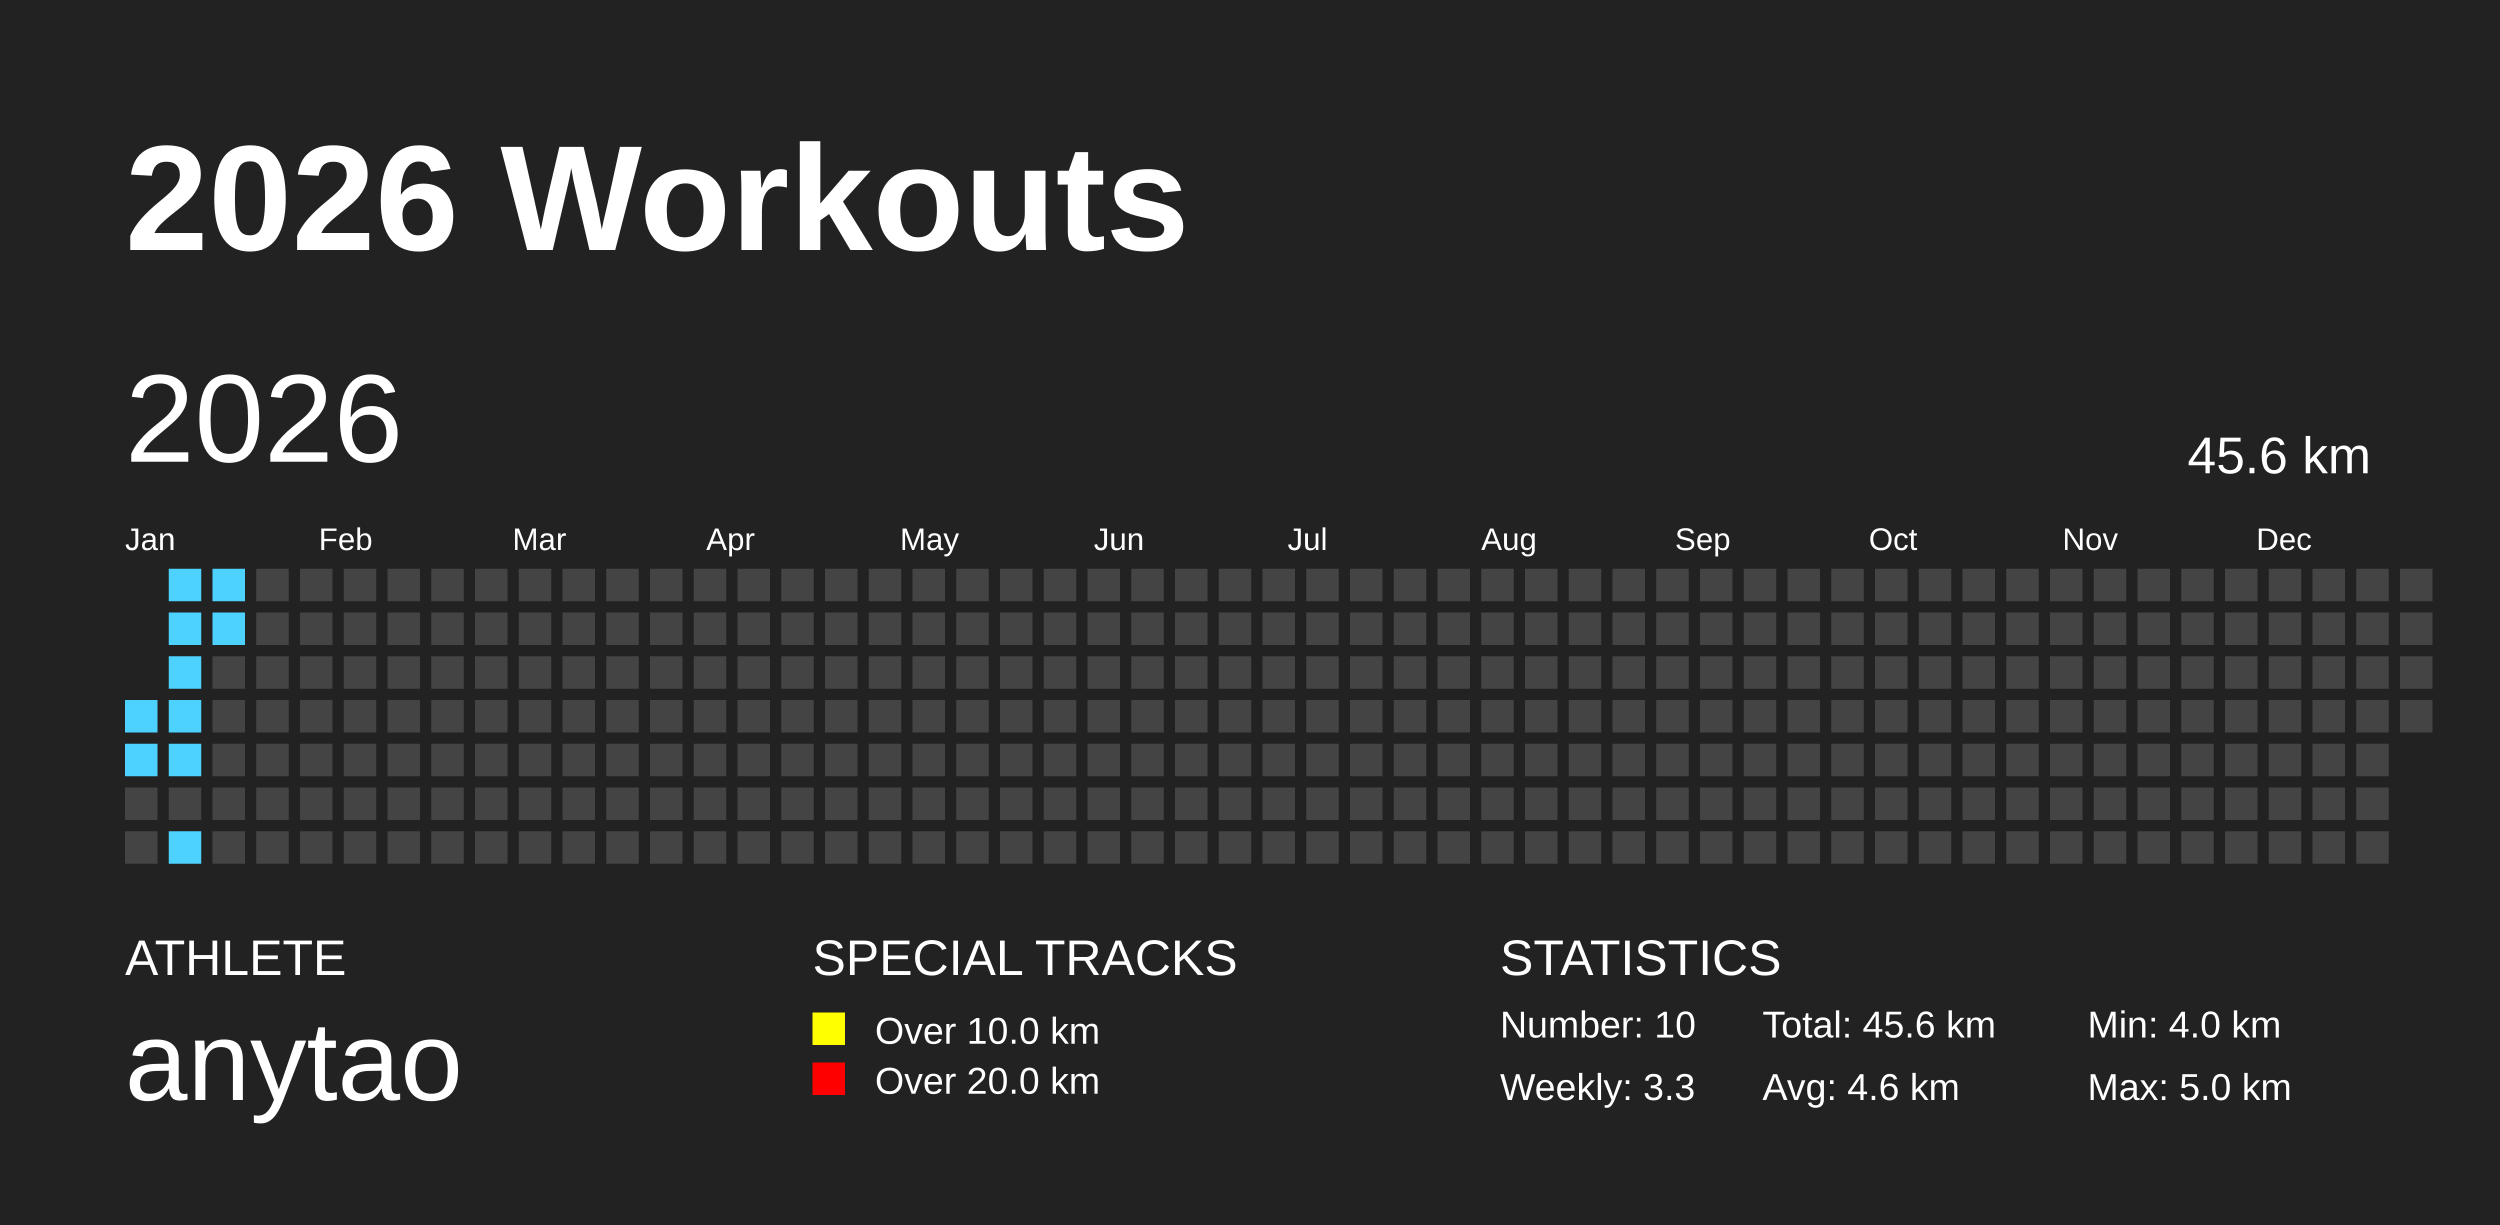
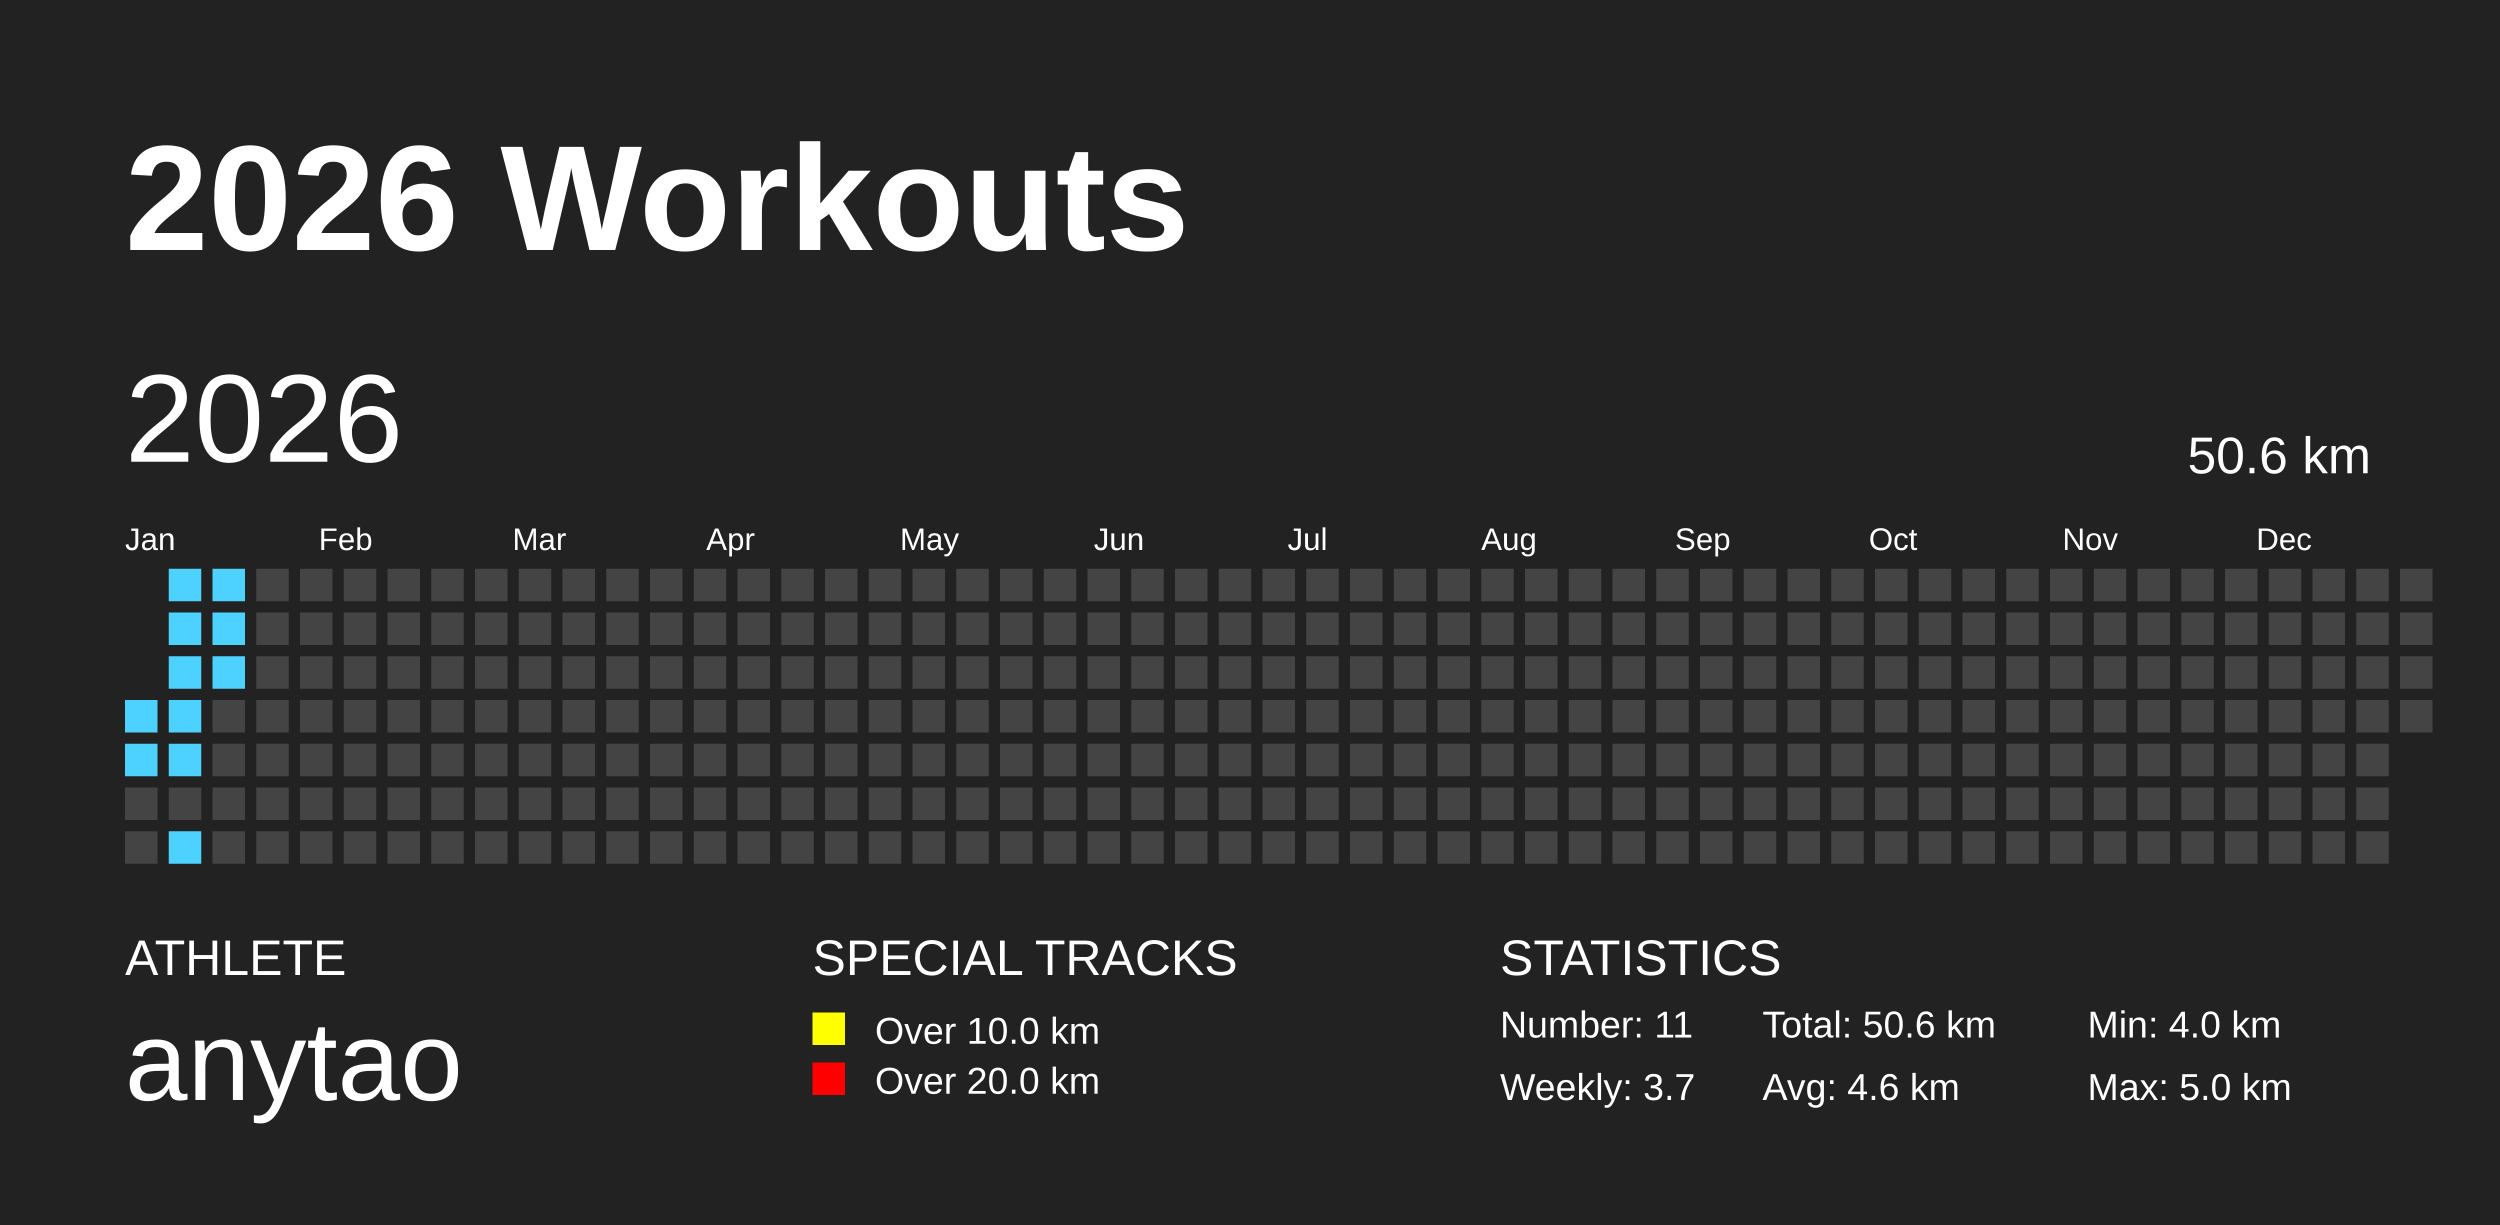
<svg xmlns="http://www.w3.org/2000/svg" baseProfile="full" height="98mm" version="1.1" viewBox="0,0,200,98" width="200mm">
  <defs />
  <rect fill="#222222" height="98" width="200" x="0" y="0" />
  <text fill="#FFFFFF" style="font-size:12px; font-family:Arial; font-weight:bold;" x="10" y="20">2026 Workouts</text>
  <text fill="#FFFFFF" style="font-size:4px; font-family:Arial" x="10" y="78">ATHLETE</text>
  <text fill="#FFFFFF" style="font-size:9px; font-family:Arial" x="10" y="88">anytao</text>
  <text fill="#FFFFFF" style="font-size:4px; font-family:Arial" x="65" y="78">SPECIAL TRACKS</text>
  <rect fill="yellow" height="2.6" width="2.6" x="65" y="81" />
  <text fill="#FFFFFF" style="font-size:3px; font-family:Arial" x="70" y="83.5">Over 10.0 km</text>
  <rect fill="red" height="2.6" width="2.6" x="65" y="85" />
  <text fill="#FFFFFF" style="font-size:3px; font-family:Arial" x="70" y="87.5">Over 20.0 km</text>
  <text fill="#FFFFFF" style="font-size:4px; font-family:Arial" x="120" y="78">STATISTICS</text>
-   <text fill="#FFFFFF" style="font-size:3px; font-family:Arial" x="120" y="83">Number: 10</text>
-   <text fill="#FFFFFF" style="font-size:3px; font-family:Arial" x="120" y="88">Weekly: 3.3</text>
-   <text fill="#FFFFFF" style="font-size:3px; font-family:Arial" x="141" y="83">Total: 45.6 km</text>
+   <text fill="#FFFFFF" style="font-size:3px; font-family:Arial" x="120" y="83">Number: 11</text>
+   <text fill="#FFFFFF" style="font-size:3px; font-family:Arial" x="120" y="88">Weekly: 3.7</text>
+   <text fill="#FFFFFF" style="font-size:3px; font-family:Arial" x="141" y="83">Total: 50.6 km</text>
  <text fill="#FFFFFF" style="font-size:3px; font-family:Arial" x="141" y="88">Avg: 4.6 km</text>
  <text fill="#FFFFFF" style="font-size:3px; font-family:Arial" x="167" y="83">Min: 4.0 km</text>
  <text fill="#FFFFFF" style="font-size:3px; font-family:Arial" x="167" y="88">Max: 5.0 km</text>
  <text dominant-baseline="hanging" fill="#FFFFFF" style="font-size:10.0px; font-family:Arial;" x="10" y="30">2026</text>
-   <text dominant-baseline="hanging" fill="#FFFFFF" style="font-size:4.125px; font-family:Arial;" x="175" y="35">45.6 km</text>
+   <text dominant-baseline="hanging" fill="#FFFFFF" style="font-size:4.125px; font-family:Arial;" x="175" y="35">50.6 km</text>
  <text fill="#FFFFFF" style="font-size:2.5px; font-family:Arial" x="10.0" y="44">Jan</text>
  <text fill="#FFFFFF" style="font-size:2.5px; font-family:Arial" x="25.5" y="44">Feb</text>
  <text fill="#FFFFFF" style="font-size:2.5px; font-family:Arial" x="41.0" y="44">Mar</text>
  <text fill="#FFFFFF" style="font-size:2.5px; font-family:Arial" x="56.5" y="44">Apr</text>
  <text fill="#FFFFFF" style="font-size:2.5px; font-family:Arial" x="72.0" y="44">May</text>
  <text fill="#FFFFFF" style="font-size:2.5px; font-family:Arial" x="87.5" y="44">Jun</text>
  <text fill="#FFFFFF" style="font-size:2.5px; font-family:Arial" x="103.0" y="44">Jul</text>
  <text fill="#FFFFFF" style="font-size:2.5px; font-family:Arial" x="118.5" y="44">Aug</text>
  <text fill="#FFFFFF" style="font-size:2.5px; font-family:Arial" x="134.0" y="44">Sep</text>
  <text fill="#FFFFFF" style="font-size:2.5px; font-family:Arial" x="149.5" y="44">Oct</text>
  <text fill="#FFFFFF" style="font-size:2.5px; font-family:Arial" x="165.0" y="44">Nov</text>
  <text fill="#FFFFFF" style="font-size:2.5px; font-family:Arial" x="180.5" y="44">Dec</text>
  <rect fill="#4DD2FF" height="2.6" width="2.6" x="10.0" y="56.0" />
  <rect fill="#4DD2FF" height="2.6" width="2.6" x="10.0" y="59.5" />
  <rect fill="#444444" height="2.6" width="2.6" x="10.0" y="63.0" />
  <rect fill="#444444" height="2.6" width="2.6" x="10.0" y="66.5" />
  <rect fill="#4DD2FF" height="2.6" width="2.6" x="13.5" y="45.5" />
  <rect fill="#4DD2FF" height="2.6" width="2.6" x="13.5" y="49.0" />
  <rect fill="#4DD2FF" height="2.6" width="2.6" x="13.5" y="52.5" />
  <rect fill="#4DD2FF" height="2.6" width="2.6" x="13.5" y="56.0" />
  <rect fill="#4DD2FF" height="2.6" width="2.6" x="13.5" y="59.5" />
  <rect fill="#444444" height="2.6" width="2.6" x="13.5" y="63.0" />
  <rect fill="#4DD2FF" height="2.6" width="2.6" x="13.5" y="66.5" />
  <rect fill="#4DD2FF" height="2.6" width="2.6" x="17.0" y="45.5" />
  <rect fill="#4DD2FF" height="2.6" width="2.6" x="17.0" y="49.0" />
-   <rect fill="#444444" height="2.6" width="2.6" x="17.0" y="52.5" />
+   <rect fill="#4DD2FF" height="2.6" width="2.6" x="17.0" y="52.5" />
  <rect fill="#444444" height="2.6" width="2.6" x="17.0" y="56.0" />
  <rect fill="#444444" height="2.6" width="2.6" x="17.0" y="59.5" />
  <rect fill="#444444" height="2.6" width="2.6" x="17.0" y="63.0" />
  <rect fill="#444444" height="2.6" width="2.6" x="17.0" y="66.5" />
  <rect fill="#444444" height="2.6" width="2.6" x="20.5" y="45.5" />
  <rect fill="#444444" height="2.6" width="2.6" x="20.5" y="49.0" />
  <rect fill="#444444" height="2.6" width="2.6" x="20.5" y="52.5" />
  <rect fill="#444444" height="2.6" width="2.6" x="20.5" y="56.0" />
  <rect fill="#444444" height="2.6" width="2.6" x="20.5" y="59.5" />
  <rect fill="#444444" height="2.6" width="2.6" x="20.5" y="63.0" />
  <rect fill="#444444" height="2.6" width="2.6" x="20.5" y="66.5" />
  <rect fill="#444444" height="2.6" width="2.6" x="24.0" y="45.5" />
  <rect fill="#444444" height="2.6" width="2.6" x="24.0" y="49.0" />
  <rect fill="#444444" height="2.6" width="2.6" x="24.0" y="52.5" />
  <rect fill="#444444" height="2.6" width="2.6" x="24.0" y="56.0" />
  <rect fill="#444444" height="2.6" width="2.6" x="24.0" y="59.5" />
  <rect fill="#444444" height="2.6" width="2.6" x="24.0" y="63.0" />
  <rect fill="#444444" height="2.6" width="2.6" x="24.0" y="66.5" />
  <rect fill="#444444" height="2.6" width="2.6" x="27.5" y="45.5" />
  <rect fill="#444444" height="2.6" width="2.6" x="27.5" y="49.0" />
  <rect fill="#444444" height="2.6" width="2.6" x="27.5" y="52.5" />
  <rect fill="#444444" height="2.6" width="2.6" x="27.5" y="56.0" />
  <rect fill="#444444" height="2.6" width="2.6" x="27.5" y="59.5" />
  <rect fill="#444444" height="2.6" width="2.6" x="27.5" y="63.0" />
  <rect fill="#444444" height="2.6" width="2.6" x="27.5" y="66.5" />
  <rect fill="#444444" height="2.6" width="2.6" x="31.0" y="45.5" />
  <rect fill="#444444" height="2.6" width="2.6" x="31.0" y="49.0" />
  <rect fill="#444444" height="2.6" width="2.6" x="31.0" y="52.5" />
  <rect fill="#444444" height="2.6" width="2.6" x="31.0" y="56.0" />
  <rect fill="#444444" height="2.6" width="2.6" x="31.0" y="59.5" />
  <rect fill="#444444" height="2.6" width="2.6" x="31.0" y="63.0" />
  <rect fill="#444444" height="2.6" width="2.6" x="31.0" y="66.5" />
  <rect fill="#444444" height="2.6" width="2.6" x="34.5" y="45.5" />
  <rect fill="#444444" height="2.6" width="2.6" x="34.5" y="49.0" />
  <rect fill="#444444" height="2.6" width="2.6" x="34.5" y="52.5" />
  <rect fill="#444444" height="2.6" width="2.6" x="34.5" y="56.0" />
  <rect fill="#444444" height="2.6" width="2.6" x="34.5" y="59.5" />
  <rect fill="#444444" height="2.6" width="2.6" x="34.5" y="63.0" />
  <rect fill="#444444" height="2.6" width="2.6" x="34.5" y="66.5" />
  <rect fill="#444444" height="2.6" width="2.6" x="38.0" y="45.5" />
  <rect fill="#444444" height="2.6" width="2.6" x="38.0" y="49.0" />
  <rect fill="#444444" height="2.6" width="2.6" x="38.0" y="52.5" />
  <rect fill="#444444" height="2.6" width="2.6" x="38.0" y="56.0" />
  <rect fill="#444444" height="2.6" width="2.6" x="38.0" y="59.5" />
  <rect fill="#444444" height="2.6" width="2.6" x="38.0" y="63.0" />
  <rect fill="#444444" height="2.6" width="2.6" x="38.0" y="66.5" />
  <rect fill="#444444" height="2.6" width="2.6" x="41.5" y="45.5" />
  <rect fill="#444444" height="2.6" width="2.6" x="41.5" y="49.0" />
  <rect fill="#444444" height="2.6" width="2.6" x="41.5" y="52.5" />
  <rect fill="#444444" height="2.6" width="2.6" x="41.5" y="56.0" />
  <rect fill="#444444" height="2.6" width="2.6" x="41.5" y="59.5" />
  <rect fill="#444444" height="2.6" width="2.6" x="41.5" y="63.0" />
  <rect fill="#444444" height="2.6" width="2.6" x="41.5" y="66.5" />
  <rect fill="#444444" height="2.6" width="2.6" x="45.0" y="45.5" />
  <rect fill="#444444" height="2.6" width="2.6" x="45.0" y="49.0" />
  <rect fill="#444444" height="2.6" width="2.6" x="45.0" y="52.5" />
  <rect fill="#444444" height="2.6" width="2.6" x="45.0" y="56.0" />
  <rect fill="#444444" height="2.6" width="2.6" x="45.0" y="59.5" />
  <rect fill="#444444" height="2.6" width="2.6" x="45.0" y="63.0" />
  <rect fill="#444444" height="2.6" width="2.6" x="45.0" y="66.5" />
  <rect fill="#444444" height="2.6" width="2.6" x="48.5" y="45.5" />
  <rect fill="#444444" height="2.6" width="2.6" x="48.5" y="49.0" />
  <rect fill="#444444" height="2.6" width="2.6" x="48.5" y="52.5" />
  <rect fill="#444444" height="2.6" width="2.6" x="48.5" y="56.0" />
  <rect fill="#444444" height="2.6" width="2.6" x="48.5" y="59.5" />
  <rect fill="#444444" height="2.6" width="2.6" x="48.5" y="63.0" />
  <rect fill="#444444" height="2.6" width="2.6" x="48.5" y="66.5" />
  <rect fill="#444444" height="2.6" width="2.6" x="52.0" y="45.5" />
  <rect fill="#444444" height="2.6" width="2.6" x="52.0" y="49.0" />
  <rect fill="#444444" height="2.6" width="2.6" x="52.0" y="52.5" />
  <rect fill="#444444" height="2.6" width="2.6" x="52.0" y="56.0" />
  <rect fill="#444444" height="2.6" width="2.6" x="52.0" y="59.5" />
  <rect fill="#444444" height="2.6" width="2.6" x="52.0" y="63.0" />
  <rect fill="#444444" height="2.6" width="2.6" x="52.0" y="66.5" />
  <rect fill="#444444" height="2.6" width="2.6" x="55.5" y="45.5" />
  <rect fill="#444444" height="2.6" width="2.6" x="55.5" y="49.0" />
  <rect fill="#444444" height="2.6" width="2.6" x="55.5" y="52.5" />
  <rect fill="#444444" height="2.6" width="2.6" x="55.5" y="56.0" />
  <rect fill="#444444" height="2.6" width="2.6" x="55.5" y="59.5" />
  <rect fill="#444444" height="2.6" width="2.6" x="55.5" y="63.0" />
  <rect fill="#444444" height="2.6" width="2.6" x="55.5" y="66.5" />
  <rect fill="#444444" height="2.6" width="2.6" x="59.0" y="45.5" />
  <rect fill="#444444" height="2.6" width="2.6" x="59.0" y="49.0" />
  <rect fill="#444444" height="2.6" width="2.6" x="59.0" y="52.5" />
  <rect fill="#444444" height="2.6" width="2.6" x="59.0" y="56.0" />
  <rect fill="#444444" height="2.6" width="2.6" x="59.0" y="59.5" />
  <rect fill="#444444" height="2.6" width="2.6" x="59.0" y="63.0" />
  <rect fill="#444444" height="2.6" width="2.6" x="59.0" y="66.5" />
  <rect fill="#444444" height="2.6" width="2.6" x="62.5" y="45.5" />
  <rect fill="#444444" height="2.6" width="2.6" x="62.5" y="49.0" />
  <rect fill="#444444" height="2.6" width="2.6" x="62.5" y="52.5" />
  <rect fill="#444444" height="2.6" width="2.6" x="62.5" y="56.0" />
  <rect fill="#444444" height="2.6" width="2.6" x="62.5" y="59.5" />
  <rect fill="#444444" height="2.6" width="2.6" x="62.5" y="63.0" />
  <rect fill="#444444" height="2.6" width="2.6" x="62.5" y="66.5" />
  <rect fill="#444444" height="2.6" width="2.6" x="66.0" y="45.5" />
  <rect fill="#444444" height="2.6" width="2.6" x="66.0" y="49.0" />
  <rect fill="#444444" height="2.6" width="2.6" x="66.0" y="52.5" />
  <rect fill="#444444" height="2.6" width="2.6" x="66.0" y="56.0" />
  <rect fill="#444444" height="2.6" width="2.6" x="66.0" y="59.5" />
  <rect fill="#444444" height="2.6" width="2.6" x="66.0" y="63.0" />
  <rect fill="#444444" height="2.6" width="2.6" x="66.0" y="66.5" />
  <rect fill="#444444" height="2.6" width="2.6" x="69.5" y="45.5" />
  <rect fill="#444444" height="2.6" width="2.6" x="69.5" y="49.0" />
  <rect fill="#444444" height="2.6" width="2.6" x="69.5" y="52.5" />
  <rect fill="#444444" height="2.6" width="2.6" x="69.5" y="56.0" />
  <rect fill="#444444" height="2.6" width="2.6" x="69.5" y="59.5" />
  <rect fill="#444444" height="2.6" width="2.6" x="69.5" y="63.0" />
  <rect fill="#444444" height="2.6" width="2.6" x="69.5" y="66.5" />
  <rect fill="#444444" height="2.6" width="2.6" x="73.0" y="45.5" />
  <rect fill="#444444" height="2.6" width="2.6" x="73.0" y="49.0" />
  <rect fill="#444444" height="2.6" width="2.6" x="73.0" y="52.5" />
  <rect fill="#444444" height="2.6" width="2.6" x="73.0" y="56.0" />
  <rect fill="#444444" height="2.6" width="2.6" x="73.0" y="59.5" />
  <rect fill="#444444" height="2.6" width="2.6" x="73.0" y="63.0" />
  <rect fill="#444444" height="2.6" width="2.6" x="73.0" y="66.5" />
  <rect fill="#444444" height="2.6" width="2.6" x="76.5" y="45.5" />
  <rect fill="#444444" height="2.6" width="2.6" x="76.5" y="49.0" />
  <rect fill="#444444" height="2.6" width="2.6" x="76.5" y="52.5" />
  <rect fill="#444444" height="2.6" width="2.6" x="76.5" y="56.0" />
  <rect fill="#444444" height="2.6" width="2.6" x="76.5" y="59.5" />
  <rect fill="#444444" height="2.6" width="2.6" x="76.5" y="63.0" />
  <rect fill="#444444" height="2.6" width="2.6" x="76.5" y="66.5" />
  <rect fill="#444444" height="2.6" width="2.6" x="80.0" y="45.5" />
  <rect fill="#444444" height="2.6" width="2.6" x="80.0" y="49.0" />
  <rect fill="#444444" height="2.6" width="2.6" x="80.0" y="52.5" />
  <rect fill="#444444" height="2.6" width="2.6" x="80.0" y="56.0" />
  <rect fill="#444444" height="2.6" width="2.6" x="80.0" y="59.5" />
  <rect fill="#444444" height="2.6" width="2.6" x="80.0" y="63.0" />
  <rect fill="#444444" height="2.6" width="2.6" x="80.0" y="66.5" />
  <rect fill="#444444" height="2.6" width="2.6" x="83.5" y="45.5" />
  <rect fill="#444444" height="2.6" width="2.6" x="83.5" y="49.0" />
  <rect fill="#444444" height="2.6" width="2.6" x="83.5" y="52.5" />
  <rect fill="#444444" height="2.6" width="2.6" x="83.5" y="56.0" />
  <rect fill="#444444" height="2.6" width="2.6" x="83.5" y="59.5" />
  <rect fill="#444444" height="2.6" width="2.6" x="83.5" y="63.0" />
  <rect fill="#444444" height="2.6" width="2.6" x="83.5" y="66.5" />
  <rect fill="#444444" height="2.6" width="2.6" x="87.0" y="45.5" />
  <rect fill="#444444" height="2.6" width="2.6" x="87.0" y="49.0" />
  <rect fill="#444444" height="2.6" width="2.6" x="87.0" y="52.5" />
  <rect fill="#444444" height="2.6" width="2.6" x="87.0" y="56.0" />
  <rect fill="#444444" height="2.6" width="2.6" x="87.0" y="59.5" />
  <rect fill="#444444" height="2.6" width="2.6" x="87.0" y="63.0" />
  <rect fill="#444444" height="2.6" width="2.6" x="87.0" y="66.5" />
  <rect fill="#444444" height="2.6" width="2.6" x="90.5" y="45.5" />
  <rect fill="#444444" height="2.6" width="2.6" x="90.5" y="49.0" />
  <rect fill="#444444" height="2.6" width="2.6" x="90.5" y="52.5" />
  <rect fill="#444444" height="2.6" width="2.6" x="90.5" y="56.0" />
  <rect fill="#444444" height="2.6" width="2.6" x="90.5" y="59.5" />
  <rect fill="#444444" height="2.6" width="2.6" x="90.5" y="63.0" />
  <rect fill="#444444" height="2.6" width="2.6" x="90.5" y="66.5" />
  <rect fill="#444444" height="2.6" width="2.6" x="94.0" y="45.5" />
  <rect fill="#444444" height="2.6" width="2.6" x="94.0" y="49.0" />
  <rect fill="#444444" height="2.6" width="2.6" x="94.0" y="52.5" />
  <rect fill="#444444" height="2.6" width="2.6" x="94.0" y="56.0" />
  <rect fill="#444444" height="2.6" width="2.6" x="94.0" y="59.5" />
  <rect fill="#444444" height="2.6" width="2.6" x="94.0" y="63.0" />
  <rect fill="#444444" height="2.6" width="2.6" x="94.0" y="66.5" />
  <rect fill="#444444" height="2.6" width="2.6" x="97.5" y="45.5" />
  <rect fill="#444444" height="2.6" width="2.6" x="97.5" y="49.0" />
  <rect fill="#444444" height="2.6" width="2.6" x="97.5" y="52.5" />
  <rect fill="#444444" height="2.6" width="2.6" x="97.5" y="56.0" />
  <rect fill="#444444" height="2.6" width="2.6" x="97.5" y="59.5" />
  <rect fill="#444444" height="2.6" width="2.6" x="97.5" y="63.0" />
  <rect fill="#444444" height="2.6" width="2.6" x="97.5" y="66.5" />
  <rect fill="#444444" height="2.6" width="2.6" x="101.0" y="45.5" />
  <rect fill="#444444" height="2.6" width="2.6" x="101.0" y="49.0" />
  <rect fill="#444444" height="2.6" width="2.6" x="101.0" y="52.5" />
  <rect fill="#444444" height="2.6" width="2.6" x="101.0" y="56.0" />
  <rect fill="#444444" height="2.6" width="2.6" x="101.0" y="59.5" />
  <rect fill="#444444" height="2.6" width="2.6" x="101.0" y="63.0" />
  <rect fill="#444444" height="2.6" width="2.6" x="101.0" y="66.5" />
  <rect fill="#444444" height="2.6" width="2.6" x="104.5" y="45.5" />
  <rect fill="#444444" height="2.6" width="2.6" x="104.5" y="49.0" />
  <rect fill="#444444" height="2.6" width="2.6" x="104.5" y="52.5" />
  <rect fill="#444444" height="2.6" width="2.6" x="104.5" y="56.0" />
  <rect fill="#444444" height="2.6" width="2.6" x="104.5" y="59.5" />
  <rect fill="#444444" height="2.6" width="2.6" x="104.5" y="63.0" />
  <rect fill="#444444" height="2.6" width="2.6" x="104.5" y="66.5" />
  <rect fill="#444444" height="2.6" width="2.6" x="108.0" y="45.5" />
  <rect fill="#444444" height="2.6" width="2.6" x="108.0" y="49.0" />
  <rect fill="#444444" height="2.6" width="2.6" x="108.0" y="52.5" />
  <rect fill="#444444" height="2.6" width="2.6" x="108.0" y="56.0" />
  <rect fill="#444444" height="2.6" width="2.6" x="108.0" y="59.5" />
  <rect fill="#444444" height="2.6" width="2.6" x="108.0" y="63.0" />
  <rect fill="#444444" height="2.6" width="2.6" x="108.0" y="66.5" />
  <rect fill="#444444" height="2.6" width="2.6" x="111.5" y="45.5" />
  <rect fill="#444444" height="2.6" width="2.6" x="111.5" y="49.0" />
  <rect fill="#444444" height="2.6" width="2.6" x="111.5" y="52.5" />
  <rect fill="#444444" height="2.6" width="2.6" x="111.5" y="56.0" />
  <rect fill="#444444" height="2.6" width="2.6" x="111.5" y="59.5" />
  <rect fill="#444444" height="2.6" width="2.6" x="111.5" y="63.0" />
  <rect fill="#444444" height="2.6" width="2.6" x="111.5" y="66.5" />
  <rect fill="#444444" height="2.6" width="2.6" x="115.0" y="45.5" />
  <rect fill="#444444" height="2.6" width="2.6" x="115.0" y="49.0" />
  <rect fill="#444444" height="2.6" width="2.6" x="115.0" y="52.5" />
  <rect fill="#444444" height="2.6" width="2.6" x="115.0" y="56.0" />
  <rect fill="#444444" height="2.6" width="2.6" x="115.0" y="59.5" />
  <rect fill="#444444" height="2.6" width="2.6" x="115.0" y="63.0" />
  <rect fill="#444444" height="2.6" width="2.6" x="115.0" y="66.5" />
  <rect fill="#444444" height="2.6" width="2.6" x="118.5" y="45.5" />
  <rect fill="#444444" height="2.6" width="2.6" x="118.5" y="49.0" />
  <rect fill="#444444" height="2.6" width="2.6" x="118.5" y="52.5" />
  <rect fill="#444444" height="2.6" width="2.6" x="118.5" y="56.0" />
  <rect fill="#444444" height="2.6" width="2.6" x="118.5" y="59.5" />
  <rect fill="#444444" height="2.6" width="2.6" x="118.5" y="63.0" />
  <rect fill="#444444" height="2.6" width="2.6" x="118.5" y="66.5" />
  <rect fill="#444444" height="2.6" width="2.6" x="122.0" y="45.5" />
  <rect fill="#444444" height="2.6" width="2.6" x="122.0" y="49.0" />
  <rect fill="#444444" height="2.6" width="2.6" x="122.0" y="52.5" />
  <rect fill="#444444" height="2.6" width="2.6" x="122.0" y="56.0" />
  <rect fill="#444444" height="2.6" width="2.6" x="122.0" y="59.5" />
  <rect fill="#444444" height="2.6" width="2.6" x="122.0" y="63.0" />
  <rect fill="#444444" height="2.6" width="2.6" x="122.0" y="66.5" />
  <rect fill="#444444" height="2.6" width="2.6" x="125.5" y="45.5" />
  <rect fill="#444444" height="2.6" width="2.6" x="125.5" y="49.0" />
  <rect fill="#444444" height="2.6" width="2.6" x="125.5" y="52.5" />
  <rect fill="#444444" height="2.6" width="2.6" x="125.5" y="56.0" />
  <rect fill="#444444" height="2.6" width="2.6" x="125.5" y="59.5" />
  <rect fill="#444444" height="2.6" width="2.6" x="125.5" y="63.0" />
  <rect fill="#444444" height="2.6" width="2.6" x="125.5" y="66.5" />
  <rect fill="#444444" height="2.6" width="2.6" x="129.0" y="45.5" />
  <rect fill="#444444" height="2.6" width="2.6" x="129.0" y="49.0" />
  <rect fill="#444444" height="2.6" width="2.6" x="129.0" y="52.5" />
  <rect fill="#444444" height="2.6" width="2.6" x="129.0" y="56.0" />
  <rect fill="#444444" height="2.6" width="2.6" x="129.0" y="59.5" />
  <rect fill="#444444" height="2.6" width="2.6" x="129.0" y="63.0" />
  <rect fill="#444444" height="2.6" width="2.6" x="129.0" y="66.5" />
  <rect fill="#444444" height="2.6" width="2.6" x="132.5" y="45.5" />
  <rect fill="#444444" height="2.6" width="2.6" x="132.5" y="49.0" />
  <rect fill="#444444" height="2.6" width="2.6" x="132.5" y="52.5" />
  <rect fill="#444444" height="2.6" width="2.6" x="132.5" y="56.0" />
  <rect fill="#444444" height="2.6" width="2.6" x="132.5" y="59.5" />
  <rect fill="#444444" height="2.6" width="2.6" x="132.5" y="63.0" />
  <rect fill="#444444" height="2.6" width="2.6" x="132.5" y="66.5" />
  <rect fill="#444444" height="2.6" width="2.6" x="136.0" y="45.5" />
  <rect fill="#444444" height="2.6" width="2.6" x="136.0" y="49.0" />
  <rect fill="#444444" height="2.6" width="2.6" x="136.0" y="52.5" />
  <rect fill="#444444" height="2.6" width="2.6" x="136.0" y="56.0" />
  <rect fill="#444444" height="2.6" width="2.6" x="136.0" y="59.5" />
  <rect fill="#444444" height="2.6" width="2.6" x="136.0" y="63.0" />
  <rect fill="#444444" height="2.6" width="2.6" x="136.0" y="66.5" />
  <rect fill="#444444" height="2.6" width="2.6" x="139.5" y="45.5" />
  <rect fill="#444444" height="2.6" width="2.6" x="139.5" y="49.0" />
  <rect fill="#444444" height="2.6" width="2.6" x="139.5" y="52.5" />
  <rect fill="#444444" height="2.6" width="2.6" x="139.5" y="56.0" />
  <rect fill="#444444" height="2.6" width="2.6" x="139.5" y="59.5" />
  <rect fill="#444444" height="2.6" width="2.6" x="139.5" y="63.0" />
  <rect fill="#444444" height="2.6" width="2.6" x="139.5" y="66.5" />
  <rect fill="#444444" height="2.6" width="2.6" x="143.0" y="45.5" />
  <rect fill="#444444" height="2.6" width="2.6" x="143.0" y="49.0" />
  <rect fill="#444444" height="2.6" width="2.6" x="143.0" y="52.5" />
  <rect fill="#444444" height="2.6" width="2.6" x="143.0" y="56.0" />
  <rect fill="#444444" height="2.6" width="2.6" x="143.0" y="59.5" />
  <rect fill="#444444" height="2.6" width="2.6" x="143.0" y="63.0" />
  <rect fill="#444444" height="2.6" width="2.6" x="143.0" y="66.5" />
  <rect fill="#444444" height="2.6" width="2.6" x="146.5" y="45.5" />
  <rect fill="#444444" height="2.6" width="2.6" x="146.5" y="49.0" />
  <rect fill="#444444" height="2.6" width="2.6" x="146.5" y="52.5" />
  <rect fill="#444444" height="2.6" width="2.6" x="146.5" y="56.0" />
  <rect fill="#444444" height="2.6" width="2.6" x="146.5" y="59.5" />
  <rect fill="#444444" height="2.6" width="2.6" x="146.5" y="63.0" />
  <rect fill="#444444" height="2.6" width="2.6" x="146.5" y="66.5" />
  <rect fill="#444444" height="2.6" width="2.6" x="150.0" y="45.5" />
  <rect fill="#444444" height="2.6" width="2.6" x="150.0" y="49.0" />
  <rect fill="#444444" height="2.6" width="2.6" x="150.0" y="52.5" />
  <rect fill="#444444" height="2.6" width="2.6" x="150.0" y="56.0" />
  <rect fill="#444444" height="2.6" width="2.6" x="150.0" y="59.5" />
  <rect fill="#444444" height="2.6" width="2.6" x="150.0" y="63.0" />
  <rect fill="#444444" height="2.6" width="2.6" x="150.0" y="66.5" />
  <rect fill="#444444" height="2.6" width="2.6" x="153.5" y="45.5" />
  <rect fill="#444444" height="2.6" width="2.6" x="153.5" y="49.0" />
  <rect fill="#444444" height="2.6" width="2.6" x="153.5" y="52.5" />
  <rect fill="#444444" height="2.6" width="2.6" x="153.5" y="56.0" />
  <rect fill="#444444" height="2.6" width="2.6" x="153.5" y="59.5" />
  <rect fill="#444444" height="2.6" width="2.6" x="153.5" y="63.0" />
  <rect fill="#444444" height="2.6" width="2.6" x="153.5" y="66.5" />
  <rect fill="#444444" height="2.6" width="2.6" x="157.0" y="45.5" />
  <rect fill="#444444" height="2.6" width="2.6" x="157.0" y="49.0" />
  <rect fill="#444444" height="2.6" width="2.6" x="157.0" y="52.5" />
  <rect fill="#444444" height="2.6" width="2.6" x="157.0" y="56.0" />
  <rect fill="#444444" height="2.6" width="2.6" x="157.0" y="59.5" />
  <rect fill="#444444" height="2.6" width="2.6" x="157.0" y="63.0" />
  <rect fill="#444444" height="2.6" width="2.6" x="157.0" y="66.5" />
  <rect fill="#444444" height="2.6" width="2.6" x="160.5" y="45.5" />
  <rect fill="#444444" height="2.6" width="2.6" x="160.5" y="49.0" />
  <rect fill="#444444" height="2.6" width="2.6" x="160.5" y="52.5" />
  <rect fill="#444444" height="2.6" width="2.6" x="160.5" y="56.0" />
  <rect fill="#444444" height="2.6" width="2.6" x="160.5" y="59.5" />
  <rect fill="#444444" height="2.6" width="2.6" x="160.5" y="63.0" />
  <rect fill="#444444" height="2.6" width="2.6" x="160.5" y="66.5" />
  <rect fill="#444444" height="2.6" width="2.6" x="164.0" y="45.5" />
  <rect fill="#444444" height="2.6" width="2.6" x="164.0" y="49.0" />
  <rect fill="#444444" height="2.6" width="2.6" x="164.0" y="52.5" />
  <rect fill="#444444" height="2.6" width="2.6" x="164.0" y="56.0" />
  <rect fill="#444444" height="2.6" width="2.6" x="164.0" y="59.5" />
  <rect fill="#444444" height="2.6" width="2.6" x="164.0" y="63.0" />
  <rect fill="#444444" height="2.6" width="2.6" x="164.0" y="66.5" />
  <rect fill="#444444" height="2.6" width="2.6" x="167.5" y="45.5" />
  <rect fill="#444444" height="2.6" width="2.6" x="167.5" y="49.0" />
  <rect fill="#444444" height="2.6" width="2.6" x="167.5" y="52.5" />
  <rect fill="#444444" height="2.6" width="2.6" x="167.5" y="56.0" />
  <rect fill="#444444" height="2.6" width="2.6" x="167.5" y="59.5" />
  <rect fill="#444444" height="2.6" width="2.6" x="167.5" y="63.0" />
  <rect fill="#444444" height="2.6" width="2.6" x="167.5" y="66.5" />
  <rect fill="#444444" height="2.6" width="2.6" x="171.0" y="45.5" />
  <rect fill="#444444" height="2.6" width="2.6" x="171.0" y="49.0" />
  <rect fill="#444444" height="2.6" width="2.6" x="171.0" y="52.5" />
  <rect fill="#444444" height="2.6" width="2.6" x="171.0" y="56.0" />
  <rect fill="#444444" height="2.6" width="2.6" x="171.0" y="59.5" />
  <rect fill="#444444" height="2.6" width="2.6" x="171.0" y="63.0" />
  <rect fill="#444444" height="2.6" width="2.6" x="171.0" y="66.5" />
  <rect fill="#444444" height="2.6" width="2.6" x="174.5" y="45.5" />
  <rect fill="#444444" height="2.6" width="2.6" x="174.5" y="49.0" />
  <rect fill="#444444" height="2.6" width="2.6" x="174.5" y="52.5" />
  <rect fill="#444444" height="2.6" width="2.6" x="174.5" y="56.0" />
  <rect fill="#444444" height="2.6" width="2.6" x="174.5" y="59.5" />
  <rect fill="#444444" height="2.6" width="2.6" x="174.5" y="63.0" />
  <rect fill="#444444" height="2.6" width="2.6" x="174.5" y="66.5" />
  <rect fill="#444444" height="2.6" width="2.6" x="178.0" y="45.5" />
  <rect fill="#444444" height="2.6" width="2.6" x="178.0" y="49.0" />
  <rect fill="#444444" height="2.6" width="2.6" x="178.0" y="52.5" />
  <rect fill="#444444" height="2.6" width="2.6" x="178.0" y="56.0" />
  <rect fill="#444444" height="2.6" width="2.6" x="178.0" y="59.5" />
  <rect fill="#444444" height="2.6" width="2.6" x="178.0" y="63.0" />
  <rect fill="#444444" height="2.6" width="2.6" x="178.0" y="66.5" />
  <rect fill="#444444" height="2.6" width="2.6" x="181.5" y="45.5" />
  <rect fill="#444444" height="2.6" width="2.6" x="181.5" y="49.0" />
  <rect fill="#444444" height="2.6" width="2.6" x="181.5" y="52.5" />
  <rect fill="#444444" height="2.6" width="2.6" x="181.5" y="56.0" />
  <rect fill="#444444" height="2.6" width="2.6" x="181.5" y="59.5" />
  <rect fill="#444444" height="2.6" width="2.6" x="181.5" y="63.0" />
  <rect fill="#444444" height="2.6" width="2.6" x="181.5" y="66.5" />
  <rect fill="#444444" height="2.6" width="2.6" x="185.0" y="45.5" />
  <rect fill="#444444" height="2.6" width="2.6" x="185.0" y="49.0" />
  <rect fill="#444444" height="2.6" width="2.6" x="185.0" y="52.5" />
  <rect fill="#444444" height="2.6" width="2.6" x="185.0" y="56.0" />
  <rect fill="#444444" height="2.6" width="2.6" x="185.0" y="59.5" />
  <rect fill="#444444" height="2.6" width="2.6" x="185.0" y="63.0" />
  <rect fill="#444444" height="2.6" width="2.6" x="185.0" y="66.5" />
  <rect fill="#444444" height="2.6" width="2.6" x="188.5" y="45.5" />
  <rect fill="#444444" height="2.6" width="2.6" x="188.5" y="49.0" />
  <rect fill="#444444" height="2.6" width="2.6" x="188.5" y="52.5" />
  <rect fill="#444444" height="2.6" width="2.6" x="188.5" y="56.0" />
  <rect fill="#444444" height="2.6" width="2.6" x="188.5" y="59.5" />
  <rect fill="#444444" height="2.6" width="2.6" x="188.5" y="63.0" />
  <rect fill="#444444" height="2.6" width="2.6" x="188.5" y="66.5" />
  <rect fill="#444444" height="2.6" width="2.6" x="192.0" y="45.5" />
  <rect fill="#444444" height="2.6" width="2.6" x="192.0" y="49.0" />
  <rect fill="#444444" height="2.6" width="2.6" x="192.0" y="52.5" />
  <rect fill="#444444" height="2.6" width="2.6" x="192.0" y="56.0" />
</svg>
